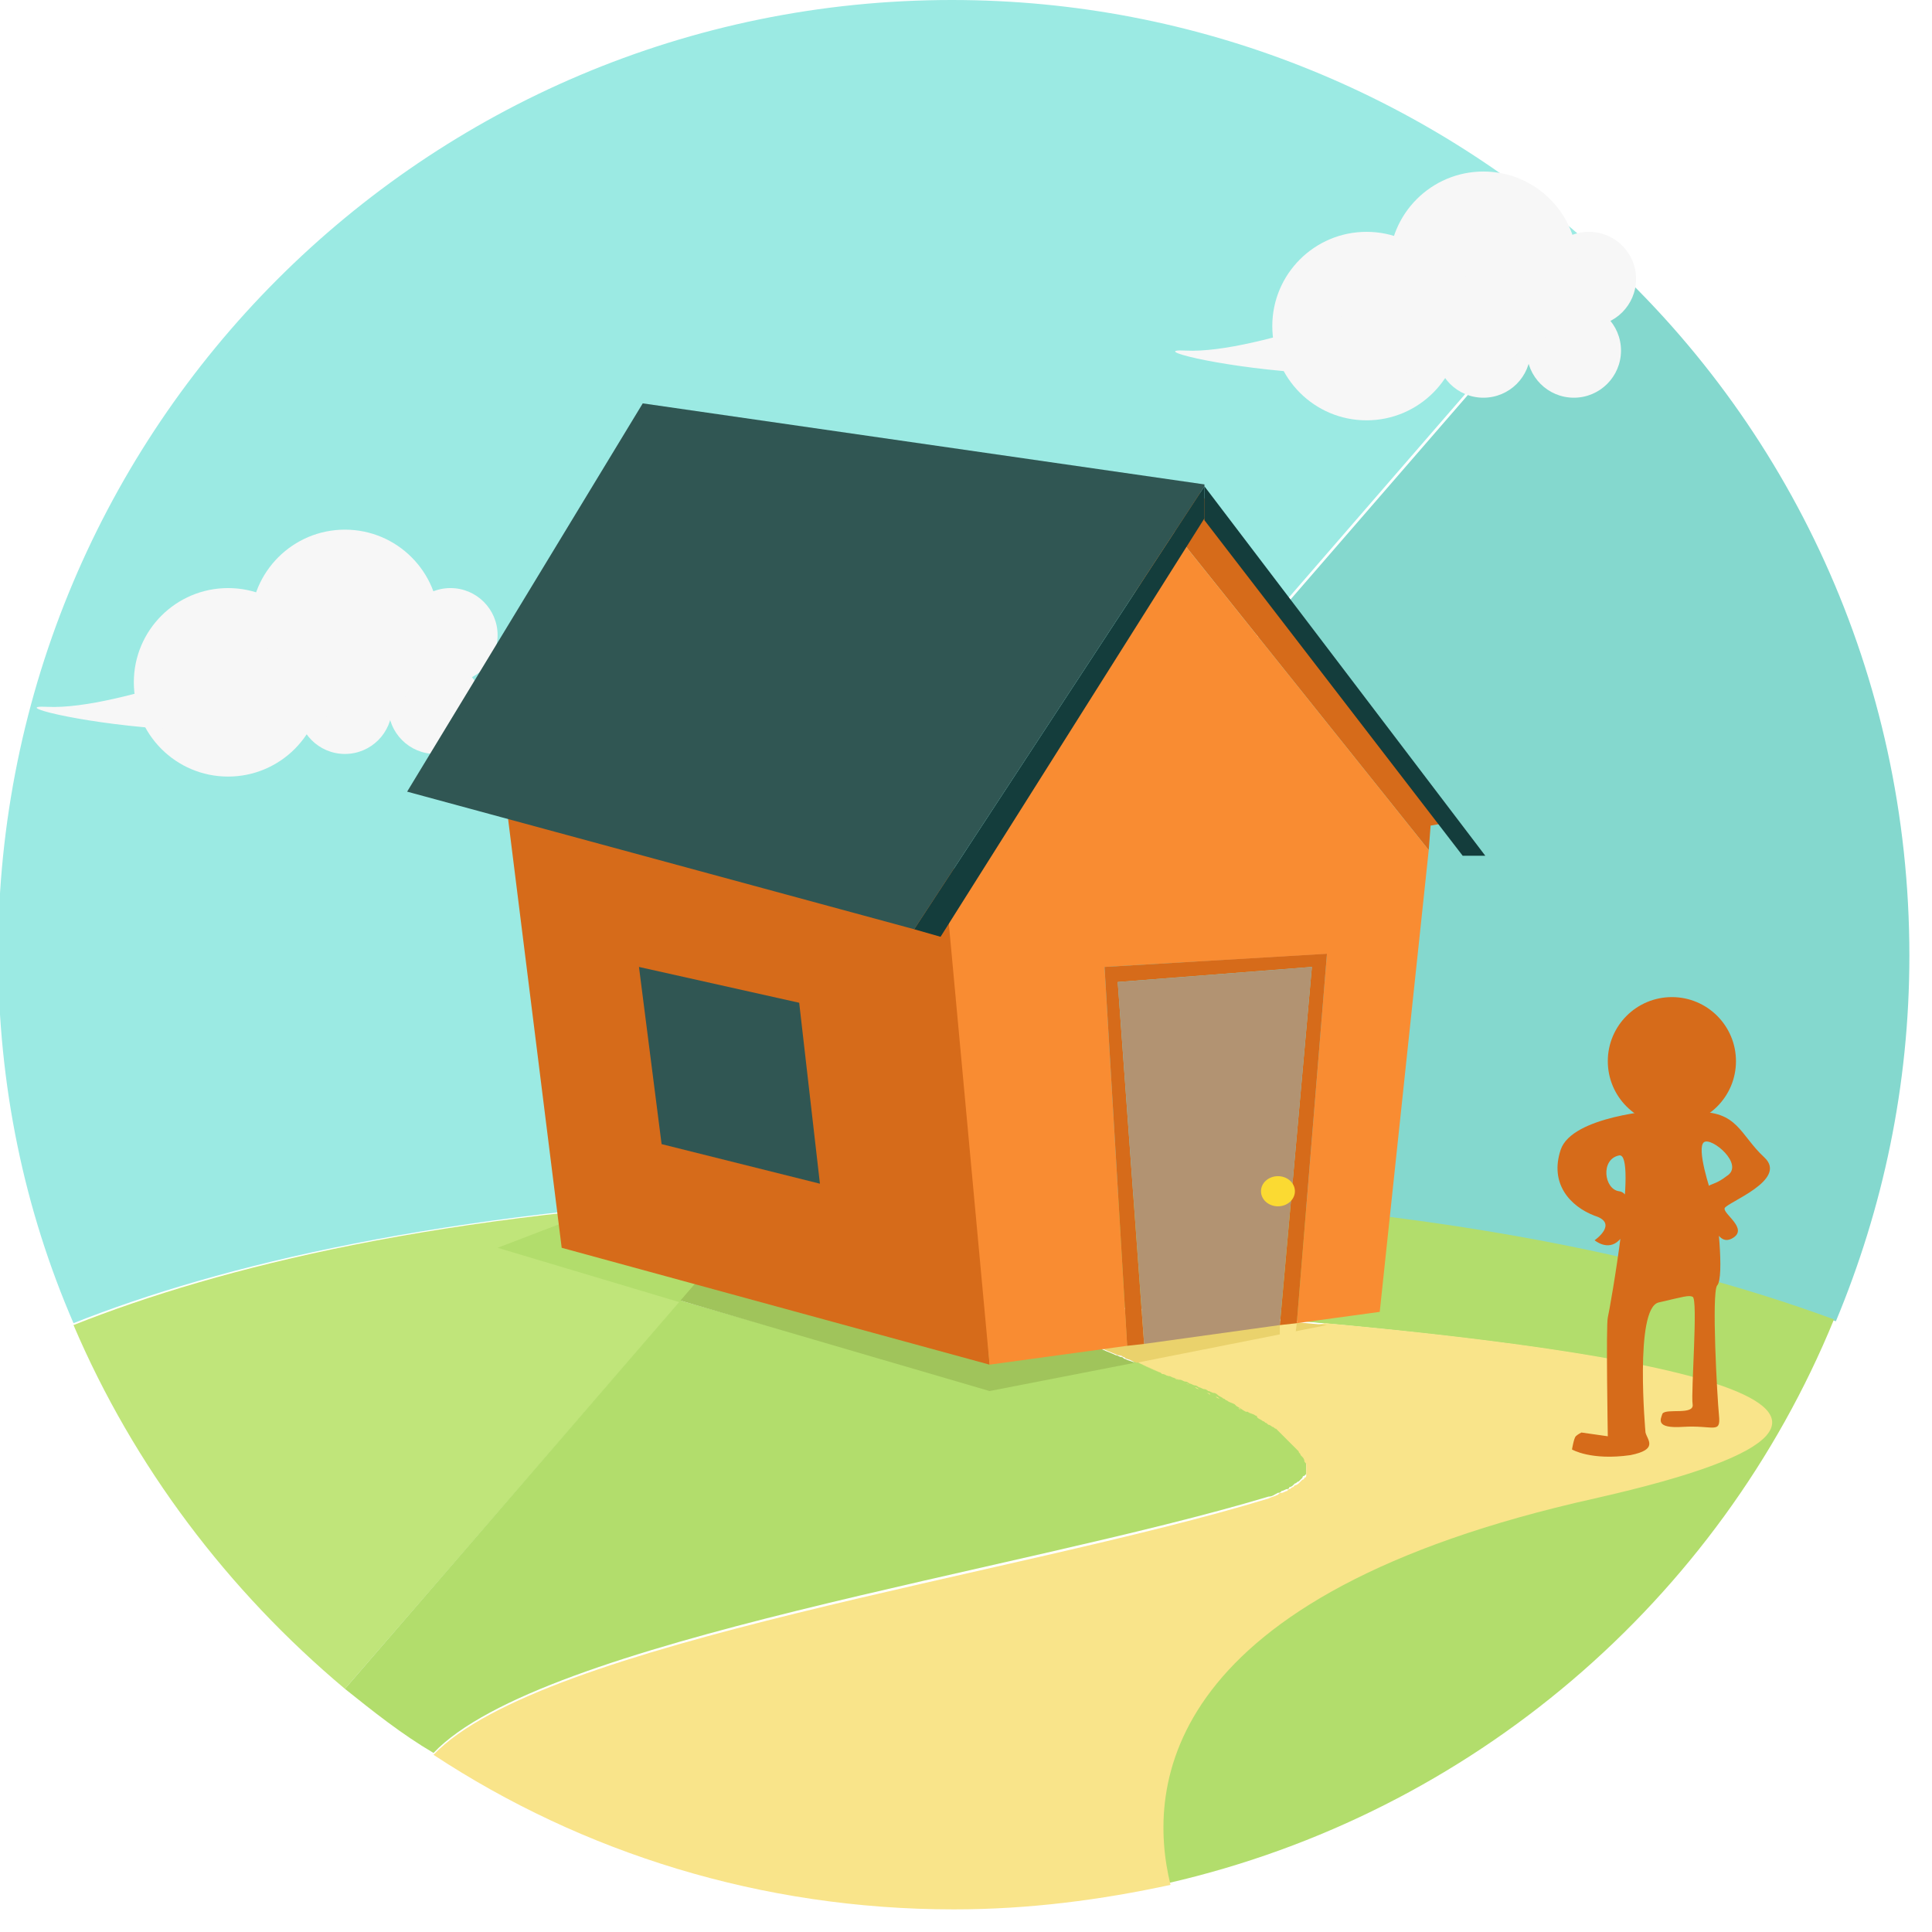
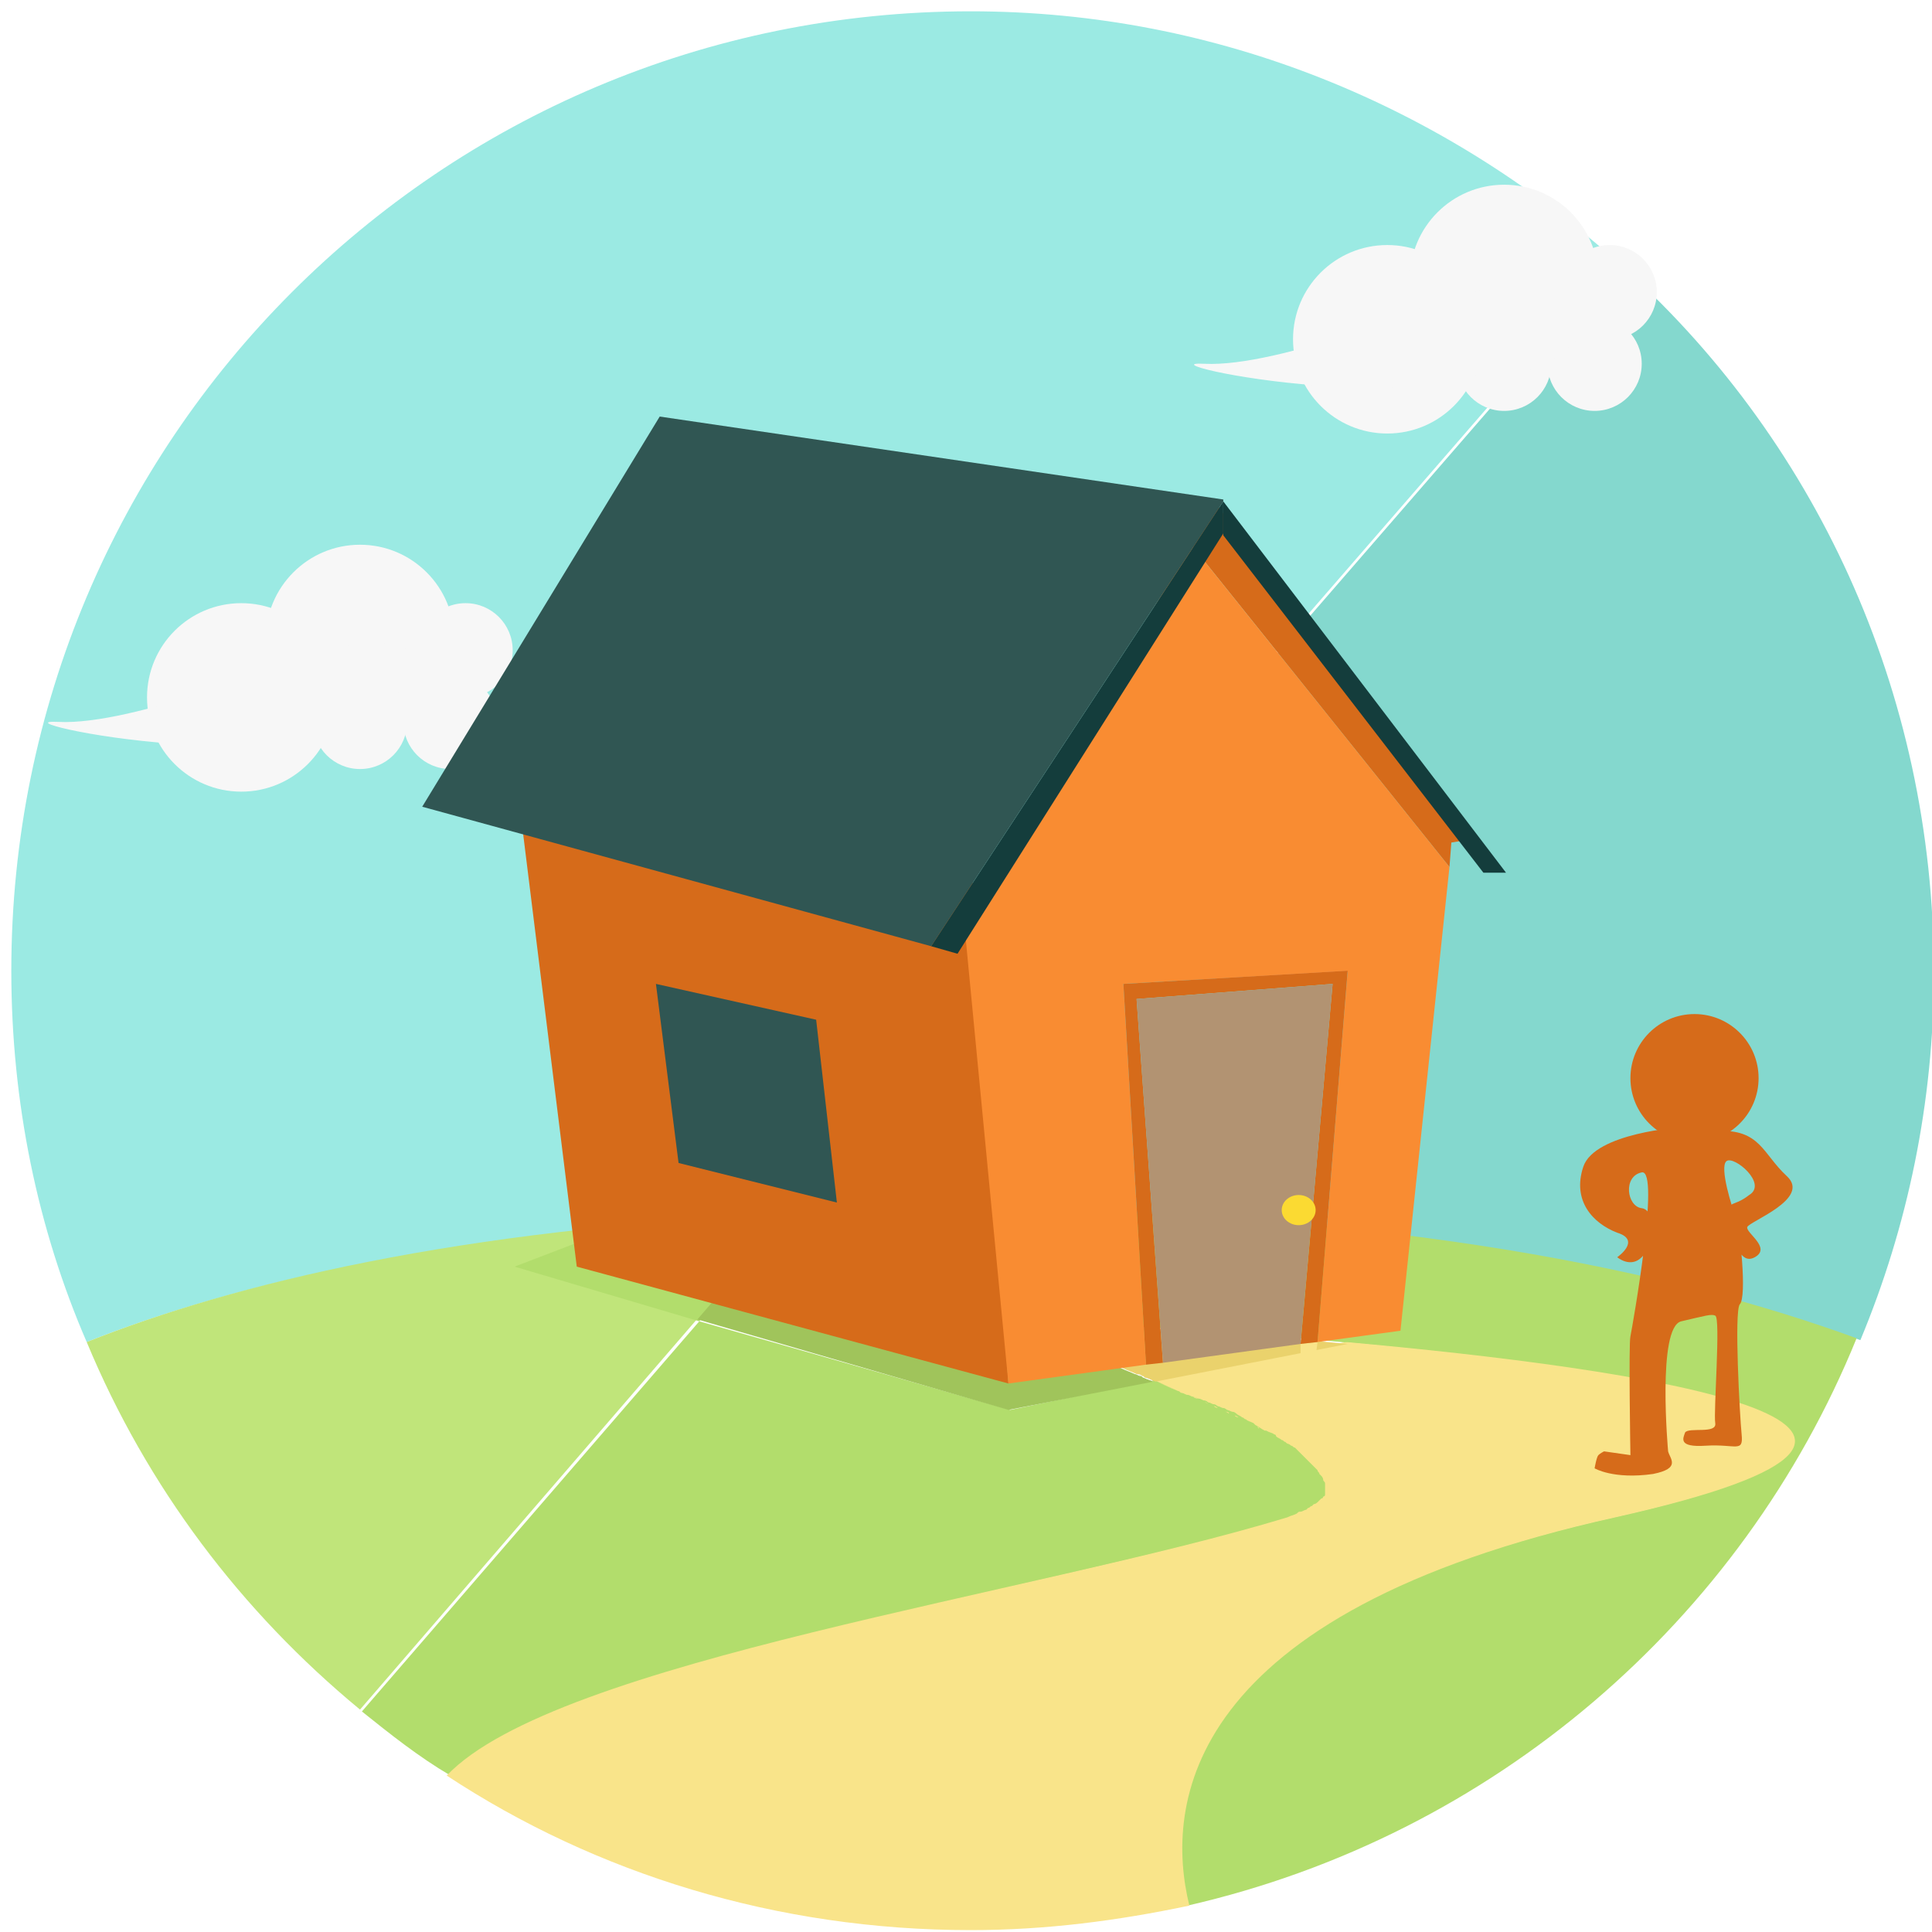
- <svg xmlns="http://www.w3.org/2000/svg" version="1.1" id="Layer_1" x="0px" y="0px" viewBox="-138.1 345 102.5 102.5" style="enable-background:new -138.1 345 102.5 102.5;" xml:space="preserve">
+ <svg xmlns="http://www.w3.org/2000/svg" version="1.1" id="Layer_1" x="0px" y="0px" viewBox="-254 345.5 102.5 102.5" style="enable-background:new -254 345.5 102.5 102.5;" xml:space="preserve">
  <style type="text/css">
	.st0{fill:#9BEAE3;}
	.st1{fill:#84D8CE;}
	.st2{fill:#C0E57A;}
	.st3{fill:#B2DD6C;}
	.st4{fill:#F9E48A;}
	.st5{fill:#F7F7F7;}
	.st6{fill:#F7A669;}
	.st7{fill:#F98C32;}
	.st8{fill:#DBB826;}
	.st9{fill:none;}
	.st10{fill:#A0C45B;}
	.st11{fill:#EAD26C;}
	.st12{fill:#D66B1A;}
	.st13{fill:#305653;}
	.st14{fill:#B29372;}
	.st15{fill:#143D3C;}
	.st16{fill:#FBDA32;}
</style>
-   <path class="st0" d="M-53.6,358.1c-9-8.1-20.9-13.1-34-13.1c-28,0-50.6,22.7-50.6,50.6c0,7,1.4,13.6,4,19.6c7.8-3.1,19.6-5.9,37-6.8  L-53.6,358.1z" />
+   <path class="st0" d="M-168.3,359.3c-9.1-8.1-21-13.2-34.2-13.2c-28.2,0-50.9,22.8-50.9,50.9c0,7,1.4,13.7,4,19.7  c7.8-3.1,19.7-5.9,37.2-6.8L-168.3,359.3z" />
  <g>
-     <path class="st1" d="M-87.5,408.3c22.4,0,37.2,3.3,46.8,6.8c2.5-6,3.9-12.5,3.9-19.4c0-14.9-6.4-28.3-16.7-37.5l-43.7,50.4   C-94.1,408.4-90.9,408.3-87.5,408.3z" />
-     <path class="st2" d="M-119.8,434.6l22.6-26.1c-17.4,0.8-29.2,3.7-37,6.8C-131,422.8-126,429.4-119.8,434.6z" />
+     <path class="st1" d="M-202.4,409.8c22.5,0,37.4,3.3,47.1,6.8c2.5-6,3.9-12.6,3.9-19.5c0-15-6.4-28.5-16.8-37.7l-44,50.7   C-209.1,409.9-205.9,409.8-202.4,409.8z" />
+     <path class="st2" d="M-234.9,436.2l22.7-26.3c-17.5,0.8-29.4,3.7-37.2,6.8C-246.2,424.4-241.2,431-234.9,436.2z" />
  </g>
  <g>
-     <path class="st3" d="M-40.8,415c-9.5-3.5-24.4-6.8-46.8-6.8c-3.4,0-6.6,0.1-9.7,0.2l-2.2,2.6c0.3,0,0.5,0.1,0.8,0.2l17.2,3   c0,0,59.8,3.1,27.9,10.2c-22.9,5.1-23.8,15.2-22.5,20.5C-60,441.2-46.9,429.9-40.8,415z" />
-     <path class="st4" d="M-100.9,410.8l1.5,0.3l0,0C-100.4,410.9-100.9,410.8-100.9,410.8z" />
-     <path class="st4" d="M-99.4,411.1L-99.4,411.1l0.8,0.2C-98.9,411.2-99.2,411.1-99.4,411.1z" />
+     <path class="st3" d="M-155.5,416.5c-9.6-3.5-24.5-6.8-47.1-6.8c-3.4,0-6.6,0.1-9.8,0.2l-2.2,2.6c0.3,0,0.5,0.1,0.8,0.2l17.3,3   c0,0,60.2,3.1,28.1,10.3c-23,5.1-23.9,15.3-22.6,20.6C-174.8,442.9-161.6,431.5-155.5,416.5z" />
+     <path class="st4" d="M-215.9,412.3l1.5,0.3l0,0C-215.4,412.4-215.9,412.3-215.9,412.3z" />
+     <path class="st4" d="M-214.4,412.6L-214.4,412.6l0.8,0.2C-213.9,412.7-214.2,412.6-214.4,412.6z" />
  </g>
  <g>
    <g>
-       <circle class="st5" cx="-126" cy="381.2" r="5" />
-       <circle class="st5" cx="-114.2" cy="378.7" r="2.5" />
-       <circle class="st5" cx="-115" cy="382.5" r="2.5" />
-       <circle class="st5" cx="-119.8" cy="382.5" r="2.5" />
-       <circle class="st5" cx="-119.8" cy="378.1" r="5" />
+       <circle class="st5" cx="-241.2" cy="382.5" r="5" />
+       <circle class="st5" cx="-229.3" cy="380" r="2.5" />
+       <circle class="st5" cx="-230.1" cy="383.8" r="2.5" />
+       <circle class="st5" cx="-234.9" cy="383.8" r="2.5" />
+       <circle class="st5" cx="-234.9" cy="379.4" r="5" />
    </g>
-     <path class="st5" d="M-123.3,379.2c0,0-8.4,3.5-12.3,3.3s13.9,3.7,17.7-1.3S-123.3,379.2-123.3,379.2z" />
+     <path class="st5" d="M-238.5,380.5c0,0-8.4,3.5-12.4,3.3c-3.9-0.2,14,3.7,17.8-1.3C-229.2,377.5-238.5,380.5-238.5,380.5z" />
  </g>
  <g>
    <g>
-       <circle class="st5" cx="-65.6" cy="362.3" r="5" />
-       <circle class="st5" cx="-53.8" cy="359.8" r="2.5" />
-       <circle class="st5" cx="-54.6" cy="363.6" r="2.5" />
-       <circle class="st5" cx="-59.4" cy="363.6" r="2.5" />
-       <circle class="st5" cx="-59.4" cy="359.1" r="5" />
+       <circle class="st5" cx="-180.4" cy="363.5" r="5" />
+       <circle class="st5" cx="-168.6" cy="361" r="2.5" />
+       <circle class="st5" cx="-169.4" cy="364.8" r="2.5" />
+       <circle class="st5" cx="-174.2" cy="364.8" r="2.5" />
+       <circle class="st5" cx="-174.2" cy="360.3" r="5" />
    </g>
-     <path class="st5" d="M-62.9,360.3c0,0-8.4,3.5-12.3,3.3s13.9,3.7,17.7-1.3C-53.8,357.3-62.9,360.3-62.9,360.3z" />
+     <path class="st5" d="M-177.7,361.5c0,0-8.4,3.5-12.4,3.3c-3.9-0.2,14,3.7,17.8-1.3C-168.6,358.5-177.7,361.5-177.7,361.5z" />
  </g>
-   <polygon class="st6" points="-80.4,395.6 -80.4,396.3 -66.2,395.6 -66.2,394.9 " />
-   <polygon class="st7" points="-103.4,405.5 -94.6,407.8 -94.6,409.4 -103.4,406.5 " />
-   <ellipse class="st8" cx="-70.3" cy="407.9" rx="0.8" ry="0.8" />
+   <polygon class="st6" points="-195.3,397 -195.3,397.7 -181,397 -181,396.3 " />
+   <polygon class="st7" points="-218.4,407 -209.6,409.3 -209.6,410.9 -218.4,408 " />
+   <ellipse class="st8" cx="-185.1" cy="409.4" rx="0.8" ry="0.8" />
  <g>
-     <path class="st9" d="M-70.7,420.6c0.1,0.1,0.2,0.1,0.3,0.2C-70.6,420.7-70.7,420.7-70.7,420.6z" />
-     <path class="st9" d="M-70,421.2c0.1,0.1,0.1,0.1,0.2,0.2C-69.8,421.3-69.9,421.2-70,421.2z" />
-     <path class="st9" d="M-69.6,421.4c0.1,0.1,0.1,0.1,0.2,0.2C-69.5,421.5-69.6,421.5-69.6,421.4z" />
-     <path class="st9" d="M-68.8,423.2c0,0,0,0.1-0.1,0.1C-68.9,423.3-68.8,423.2-68.8,423.2z" />
-     <path class="st9" d="M-68.7,422.7c0,0.1,0,0.1,0,0.2C-68.7,422.8-68.7,422.8-68.7,422.7z" />
-     <path class="st9" d="M-71.2,420.4c0.1,0.1,0.2,0.1,0.3,0.2C-71,420.5-71.1,420.4-71.2,420.4z" />
-     <path class="st9" d="M-68.7,423c0,0,0,0.1,0,0.1C-68.8,423.1-68.8,423-68.7,423z" />
-     <path class="st9" d="M-68.8,422.4c0,0.1,0.1,0.1,0.1,0.2C-68.8,422.6-68.8,422.5-68.8,422.4z" />
-     <path class="st9" d="M-69.1,421.9c0,0.1,0.1,0.1,0.1,0.2C-69,422-69.1,422-69.1,421.9z" />
-     <path class="st9" d="M-68.9,422.2c0.1,0.1,0.1,0.2,0.1,0.2C-68.9,422.3-68.9,422.2-68.9,422.2z" />
-     <path class="st9" d="M-70.3,420.9c0.1,0.1,0.1,0.1,0.2,0.2C-70.2,421-70.3,420.9-70.3,420.9z" />
-     <path class="st9" d="M-75,418.5c0.1,0,0.2,0.1,0.3,0.1C-74.8,418.6-74.9,418.5-75,418.5z" />
-     <path class="st9" d="M-71.7,420c0.1,0.1,0.3,0.1,0.4,0.2C-71.5,420.2-71.6,420.1-71.7,420z" />
-     <path class="st9" d="M-75.5,418.2c0.1,0,0.2,0.1,0.3,0.1C-75.3,418.3-75.4,418.3-75.5,418.2z" />
-     <path class="st9" d="M-76.1,418c0.1,0,0.2,0.1,0.3,0.1C-75.9,418.1-76,418.1-76.1,418z" />
-     <path class="st9" d="M-76.6,417.8c0.1,0,0.1,0.1,0.2,0.1C-76.4,417.9-76.5,417.8-76.6,417.8z" />
-     <path class="st9" d="M-74.4,418.7c0.1,0,0.2,0.1,0.3,0.1C-74.2,418.8-74.3,418.8-74.4,418.7z" />
-     <path class="st9" d="M-72.8,419.5c0.1,0.1,0.2,0.1,0.4,0.2C-72.6,419.6-72.7,419.6-72.8,419.5z" />
-     <path class="st9" d="M-72.3,419.7c0.2,0.1,0.3,0.2,0.5,0.3C-72,419.9-72.1,419.8-72.3,419.7z" />
-     <path class="st9" d="M-73.9,419c0.1,0,0.2,0.1,0.3,0.1C-73.7,419.1-73.8,419-73.9,419z" />
-     <path class="st9" d="M-73.3,419.2c0.1,0.1,0.2,0.1,0.3,0.2C-73.1,419.3-73.2,419.3-73.3,419.2z" />
-     <path class="st9" d="M-69.4,421.7c0.1,0.1,0.1,0.1,0.2,0.2C-69.3,421.8-69.3,421.7-69.4,421.7z" />
-     <path class="st9" d="M-69.2,423.6c0,0-0.1,0.1-0.2,0.1C-69.3,423.7-69.2,423.7-69.2,423.6z" />
-     <path class="st9" d="M-69,423.4c0,0-0.1,0.1-0.1,0.1C-69,423.5-69,423.5-69,423.4z" />
-     <path class="st9" d="M-69.5,423.8c-0.1,0-0.1,0.1-0.2,0.1C-69.6,423.9-69.5,423.9-69.5,423.8z" />
-     <path class="st9" d="M-70.3,424.2c-0.2,0.1-0.3,0.1-0.5,0.2C-70.6,424.4-70.5,424.3-70.3,424.2z" />
-     <path class="st9" d="M-69.8,424c-0.1,0-0.2,0.1-0.3,0.1C-70,424.1-69.9,424.1-69.8,424z" />
-     <path class="st3" d="M-70.3,424.2c0.1,0,0.1,0,0.2-0.1c0.1,0,0.2-0.1,0.3-0.1c0.1,0,0.1-0.1,0.1-0.1c0.1,0,0.2-0.1,0.2-0.1   c0,0,0.1-0.1,0.1-0.1c0.1,0,0.1-0.1,0.2-0.1c0,0,0.1-0.1,0.1-0.1c0,0,0.1-0.1,0.1-0.1c0,0,0-0.1,0.1-0.1c0,0,0.1-0.1,0.1-0.1   c0,0,0-0.1,0-0.1c0,0,0-0.1,0-0.1c0,0,0-0.1,0-0.1c0-0.1,0-0.1,0-0.2c0,0,0-0.1,0-0.1c0-0.1,0-0.1-0.1-0.2c0,0,0,0,0,0   c0-0.1-0.1-0.2-0.1-0.2c0,0,0,0-0.1-0.1c0-0.1-0.1-0.1-0.1-0.2c0,0-0.1-0.1-0.1-0.1c0-0.1-0.1-0.1-0.2-0.2c0,0-0.1-0.1-0.1-0.1   c-0.1-0.1-0.1-0.1-0.2-0.2c0,0-0.1-0.1-0.1-0.1c-0.1-0.1-0.1-0.1-0.2-0.2c0,0-0.1-0.1-0.1-0.1c-0.1-0.1-0.1-0.1-0.2-0.2   c-0.1,0-0.1-0.1-0.2-0.1c-0.1-0.1-0.2-0.1-0.3-0.2c-0.1,0-0.1-0.1-0.2-0.1c-0.1-0.1-0.2-0.1-0.3-0.2c0,0-0.1-0.1-0.1-0.1   c-0.1-0.1-0.3-0.1-0.4-0.2c0,0-0.1,0-0.1,0c-0.2-0.1-0.3-0.2-0.5-0.3c0,0-0.1-0.1-0.1-0.1c-0.1-0.1-0.2-0.1-0.4-0.2   c-0.1,0-0.1-0.1-0.2-0.1c-0.1-0.1-0.2-0.1-0.3-0.2c-0.1,0-0.2-0.1-0.2-0.1c-0.1,0-0.2-0.1-0.3-0.1c-0.1,0-0.2-0.1-0.2-0.1   c-0.1,0-0.2-0.1-0.3-0.1c-0.1,0-0.2-0.1-0.2-0.1c-0.1,0-0.2-0.1-0.3-0.1c-0.1,0-0.2-0.1-0.2-0.1c-0.1,0-0.2-0.1-0.3-0.1   c-0.1,0-0.2-0.1-0.3-0.1c-0.1,0-0.2-0.1-0.3-0.1c-0.1,0-0.2-0.1-0.3-0.1c-0.1,0-0.1-0.1-0.2-0.1c-0.5-0.2-0.9-0.4-1.3-0.6l-7.7,1.6   L-102,414l-17.8,20.6c1.5,1.2,3,2.4,4.7,3.4c5.7-6,31-9.6,44.3-13.6C-70.6,424.4-70.5,424.3-70.3,424.2z" />
-     <path class="st4" d="M-67.8,415.2l-10.1,2c0.4,0.2,0.9,0.4,1.3,0.6c0.1,0,0.1,0.1,0.2,0.1c0.1,0,0.2,0.1,0.3,0.1   c0.1,0,0.2,0.1,0.3,0.1c0.1,0,0.2,0.1,0.3,0.1c0.1,0,0.2,0.1,0.3,0.1c0.1,0,0.2,0.1,0.2,0.1c0.1,0,0.2,0.1,0.3,0.1   c0.1,0,0.2,0.1,0.2,0.1c0.1,0,0.2,0.1,0.3,0.1c0.1,0,0.2,0.1,0.2,0.1c0.1,0,0.2,0.1,0.3,0.1c0.1,0,0.2,0.1,0.2,0.1   c0.1,0.1,0.2,0.1,0.3,0.2c0.1,0,0.1,0.1,0.2,0.1c0.1,0.1,0.2,0.1,0.4,0.2c0,0,0.1,0.1,0.1,0.1c0.2,0.1,0.3,0.2,0.5,0.3   c0,0,0.1,0,0.1,0c0.1,0.1,0.3,0.1,0.4,0.2c0.1,0,0.1,0.1,0.1,0.1c0.1,0.1,0.2,0.1,0.3,0.2c0.1,0,0.1,0.1,0.2,0.1   c0.1,0.1,0.2,0.1,0.3,0.2c0.1,0,0.1,0.1,0.2,0.1c0.1,0.1,0.1,0.1,0.2,0.2c0,0,0.1,0.1,0.1,0.1c0.1,0.1,0.1,0.1,0.2,0.2   c0,0,0.1,0.1,0.1,0.1c0.1,0.1,0.1,0.1,0.2,0.2c0,0,0.1,0.1,0.1,0.1c0.1,0.1,0.1,0.1,0.2,0.2c0,0,0.1,0.1,0.1,0.1   c0,0.1,0.1,0.1,0.1,0.2c0,0,0,0,0.1,0.1c0.1,0.1,0.1,0.2,0.1,0.2c0,0,0,0,0,0c0,0.1,0.1,0.1,0.1,0.2c0,0,0,0.1,0,0.1   c0,0.1,0,0.1,0,0.2c0,0,0,0.1,0,0.1c0,0,0,0.1,0,0.1c0,0,0,0.1,0,0.1c0,0,0,0.1-0.1,0.1c0,0,0,0.1-0.1,0.1c0,0-0.1,0.1-0.1,0.1   c0,0-0.1,0.1-0.1,0.1c0,0-0.1,0.1-0.2,0.1c0,0-0.1,0.1-0.1,0.1c-0.1,0-0.1,0.1-0.2,0.1c0,0-0.1,0.1-0.1,0.1c-0.1,0-0.2,0.1-0.3,0.1   c-0.1,0-0.1,0-0.2,0.1c-0.2,0.1-0.3,0.1-0.5,0.2c-13.4,4.1-38.6,7.6-44.3,13.6c7.9,5.2,17.4,8.2,27.6,8.2c4,0,7.8-0.5,11.5-1.3   c-1.3-5.3-0.4-15.4,22.5-20.5C-31.8,419.6-52.3,416.6-67.8,415.2z" />
-     <path class="st4" d="M-72.4,419.7c0,0,0.1,0.1,0.1,0.1C-72.3,419.7-72.4,419.7-72.4,419.7z" />
-     <path class="st4" d="M-71.3,420.3c0.1,0,0.1,0.1,0.1,0.1C-71.2,420.3-71.3,420.3-71.3,420.3z" />
-     <path class="st4" d="M-71.8,420C-71.8,420-71.8,420-71.8,420C-71.8,420-71.8,420-71.8,420z" />
-     <path class="st4" d="M-70.9,420.5c0.1,0,0.1,0.1,0.2,0.1C-70.8,420.6-70.8,420.6-70.9,420.5z" />
-     <path class="st4" d="M-73,419.4c0.1,0,0.1,0.1,0.2,0.1C-72.9,419.5-72.9,419.4-73,419.4z" />
-     <path class="st4" d="M-76.6,417.8c-0.5-0.2-0.9-0.4-1.3-0.6l0,0C-77.5,417.4-77,417.6-76.6,417.8z" />
-     <path class="st4" d="M-73.6,419.1c0.1,0,0.2,0.1,0.2,0.1C-73.4,419.2-73.5,419.2-73.6,419.1z" />
-     <path class="st4" d="M-75.2,418.4c0.1,0,0.2,0.1,0.2,0.1C-75.1,418.4-75.1,418.4-75.2,418.4z" />
-     <path class="st4" d="M-76.3,417.9c0.1,0,0.2,0.1,0.3,0.1C-76.2,418-76.3,417.9-76.3,417.9z" />
-     <path class="st4" d="M-75.8,418.1c0.1,0,0.2,0.1,0.3,0.1C-75.6,418.2-75.7,418.2-75.8,418.1z" />
-     <path class="st4" d="M-74.7,418.6c0.1,0,0.2,0.1,0.2,0.1C-74.5,418.7-74.6,418.7-74.7,418.6z" />
-     <path class="st4" d="M-74.1,418.9c0.1,0,0.2,0.1,0.2,0.1C-73.9,418.9-74,418.9-74.1,418.9z" />
-     <path class="st4" d="M-69,422.1C-69,422.1-69,422.1-69,422.1C-69,422.1-69,422.1-69,422.1z" />
-     <path class="st4" d="M-69.3,423.8c0,0-0.1,0.1-0.1,0.1C-69.4,423.8-69.4,423.8-69.3,423.8z" />
-     <path class="st4" d="M-69.2,421.8C-69.2,421.9-69.2,421.9-69.2,421.8C-69.2,421.9-69.2,421.9-69.2,421.8z" />
-     <path class="st4" d="M-69.5,421.6c0,0,0.1,0.1,0.1,0.1C-69.4,421.6-69.4,421.6-69.5,421.6z" />
-     <path class="st4" d="M-68.8,423.1C-68.8,423.1-68.8,423.2-68.8,423.1C-68.8,423.2-68.8,423.1-68.8,423.1z" />
-     <path class="st4" d="M-68.7,422.6C-68.7,422.7-68.7,422.7-68.7,422.6C-68.7,422.7-68.7,422.7-68.7,422.6z" />
-     <path class="st4" d="M-68.8,422.4C-68.8,422.4-68.8,422.4-68.8,422.4C-68.8,422.4-68.8,422.4-68.8,422.4z" />
-     <path class="st4" d="M-69.1,423.6C-69.1,423.6-69.1,423.6-69.1,423.6C-69.1,423.6-69.1,423.6-69.1,423.6z" />
-     <path class="st4" d="M-69.8,421.3c0,0,0.1,0.1,0.1,0.1C-69.7,421.4-69.7,421.3-69.8,421.3z" />
-     <path class="st4" d="M-68.7,422.9C-68.7,422.9-68.7,422.9-68.7,422.9C-68.7,422.9-68.7,422.9-68.7,422.9z" />
-     <path class="st4" d="M-70.5,420.8c0.1,0,0.1,0.1,0.2,0.1C-70.4,420.9-70.4,420.8-70.5,420.8z" />
-     <path class="st4" d="M-70.1,421c0,0,0.1,0.1,0.1,0.1C-70,421.1-70.1,421.1-70.1,421z" />
-     <path class="st4" d="M-68.9,423.3C-68.9,423.4-68.9,423.4-68.9,423.3C-68.9,423.4-68.9,423.4-68.9,423.3z" />
-     <path class="st4" d="M-70.1,424.2c-0.1,0-0.1,0-0.2,0.1C-70.2,424.2-70.2,424.2-70.1,424.2z" />
-     <path class="st4" d="M-69.7,424c0,0-0.1,0.1-0.1,0.1C-69.8,424-69.7,424-69.7,424z" />
-     <path class="st5" d="M-78.8,416.9c-0.2-0.1-0.5-0.2-0.7-0.3C-79.3,416.7-79,416.8-78.8,416.9z" />
-     <path class="st5" d="M-78.3,417.1c-0.1,0-0.1-0.1-0.2-0.1C-78.5,417-78.4,417-78.3,417.1z" />
-     <path class="st3" d="M-98.6,411.2l17.2,3c0,0,6.2,0.3,13.6,1l2.9-0.6l-42.1-5.2l-4.7,1.8l9.7,2.9l2.5-2.9L-98.6,411.2z" />
-     <path class="st10" d="M-77.9,417.3c-0.2-0.1-0.3-0.1-0.5-0.2c-0.1,0-0.1-0.1-0.2-0.1c-0.1,0-0.2-0.1-0.3-0.1   c-0.2-0.1-0.5-0.2-0.7-0.3c-6.8-2.9-15.1-4.6-19.1-5.4l-0.8-0.1l-2.5,2.9l16.4,4.8L-77.9,417.3z" />
-     <path class="st11" d="M-98.6,411.2c4,0.7,12.3,2.5,19.1,5.4c0.2,0.1,0.5,0.2,0.7,0.3c0.1,0,0.2,0.1,0.3,0.1c0.1,0,0.1,0.1,0.2,0.1   c0.2,0.1,0.3,0.1,0.5,0.2l10.1-2c-7.4-0.7-13.6-1-13.6-1L-98.6,411.2z" />
-     <path class="st5" d="M-77.9,417.3L-77.9,417.3c-0.2-0.1-0.3-0.1-0.5-0.2C-78.2,417.1-78,417.2-77.9,417.3z" />
-     <path class="st5" d="M-78.5,417c-0.1,0-0.2-0.1-0.3-0.1C-78.7,416.9-78.6,416.9-78.5,417z" />
+     <path class="st9" d="M-185.6,422.1c0.1,0.1,0.2,0.1,0.3,0.2C-185.4,422.2-185.6,422.2-185.6,422.1z" />
+     <path class="st9" d="M-184.8,422.8c0.1,0.1,0.1,0.1,0.2,0.2C-184.6,422.9-184.7,422.8-184.8,422.8z" />
+     <path class="st9" d="M-184.4,423c0.1,0.1,0.1,0.1,0.2,0.2C-184.3,423.1-184.4,423.1-184.4,423z" />
+     <path class="st9" d="M-183.6,424.8c0,0,0,0.1-0.1,0.1C-183.7,424.9-183.6,424.8-183.6,424.8z" />
+     <path class="st9" d="M-183.5,424.3c0,0.1,0,0.1,0,0.2C-183.5,424.4-183.5,424.4-183.5,424.3z" />
+     <path class="st9" d="M-186.1,421.9c0.1,0.1,0.2,0.1,0.3,0.2C-185.9,422-186,421.9-186.1,421.9z" />
+     <path class="st9" d="M-183.5,424.6v0.1C-183.6,424.7-183.6,424.6-183.5,424.6z" />
+     <path class="st9" d="M-183.6,424c0,0.1,0.1,0.1,0.1,0.2C-183.6,424.2-183.6,424.1-183.6,424z" />
+     <path class="st9" d="M-183.9,423.5c0,0.1,0.1,0.1,0.1,0.2C-183.8,423.6-183.9,423.6-183.9,423.5z" />
+     <path class="st9" d="M-183.7,423.8c0.1,0.1,0.1,0.2,0.1,0.2C-183.7,423.9-183.7,423.8-183.7,423.8z" />
+     <path class="st9" d="M-185.1,422.4c0.1,0.1,0.1,0.1,0.2,0.2C-185,422.5-185.1,422.4-185.1,422.4z" />
+     <path class="st9" d="M-189.9,420c0.1,0,0.2,0.1,0.3,0.1C-189.7,420.1-189.8,420-189.9,420z" />
+     <path class="st9" d="M-186.6,421.5c0.1,0.1,0.3,0.1,0.4,0.2C-186.4,421.7-186.5,421.6-186.6,421.5z" />
+     <path class="st9" d="M-190.4,419.7c0.1,0,0.2,0.1,0.3,0.1C-190.2,419.8-190.3,419.8-190.4,419.7z" />
+     <path class="st9" d="M-191,419.5c0.1,0,0.2,0.1,0.3,0.1C-190.8,419.6-190.9,419.6-191,419.5z" />
+     <path class="st9" d="M-191.5,419.3c0.1,0,0.1,0.1,0.2,0.1C-191.3,419.4-191.4,419.3-191.5,419.3z" />
+     <path class="st9" d="M-189.3,420.2c0.1,0,0.2,0.1,0.3,0.1C-189.1,420.3-189.2,420.3-189.3,420.2z" />
+     <path class="st9" d="M-187.7,421c0.1,0.1,0.2,0.1,0.4,0.2C-187.5,421.1-187.6,421.1-187.7,421z" />
+     <path class="st9" d="M-187.2,421.2c0.2,0.1,0.3,0.2,0.5,0.3C-186.9,421.4-187,421.3-187.2,421.2z" />
+     <path class="st9" d="M-188.8,420.5c0.1,0,0.2,0.1,0.3,0.1C-188.6,420.6-188.7,420.5-188.8,420.5z" />
+     <path class="st9" d="M-188.2,420.7c0.1,0.1,0.2,0.1,0.3,0.2C-188,420.8-188.1,420.8-188.2,420.7z" />
+     <path class="st9" d="M-184.2,423.3c0.1,0.1,0.1,0.1,0.2,0.2C-184.1,423.4-184.1,423.3-184.2,423.3z" />
+     <path class="st9" d="M-184,425.2c0,0-0.1,0.1-0.2,0.1C-184.1,425.3-184,425.3-184,425.2z" />
+     <path class="st9" d="M-183.8,425l-0.1,0.1C-183.8,425.1-183.8,425.1-183.8,425z" />
+     <path class="st9" d="M-184.3,425.4c-0.1,0-0.1,0.1-0.2,0.1C-184.4,425.5-184.3,425.5-184.3,425.4z" />
+     <path class="st9" d="M-185.1,425.8c-0.2,0.1-0.3,0.1-0.5,0.2C-185.4,426-185.3,425.9-185.1,425.8z" />
+     <path class="st9" d="M-184.6,425.6c-0.1,0-0.2,0.1-0.3,0.1C-184.8,425.7-184.7,425.7-184.6,425.6z" />
+     <path class="st3" d="M-185.1,425.8c0.1,0,0.1,0,0.2-0.1c0.1,0,0.2-0.1,0.3-0.1c0.1,0,0.1-0.1,0.1-0.1c0.1,0,0.2-0.1,0.2-0.1   l0.1-0.1c0.1,0,0.1-0.1,0.2-0.1l0.1-0.1l0.1-0.1c0,0,0-0.1,0.1-0.1l0.1-0.1v-0.1v-0.1v-0.1c0-0.1,0-0.1,0-0.2v-0.1   c0-0.1,0-0.1-0.1-0.2l0,0c0-0.1-0.1-0.2-0.1-0.2s0,0-0.1-0.1c0-0.1-0.1-0.1-0.1-0.2l-0.1-0.1c0-0.1-0.1-0.1-0.2-0.2l-0.1-0.1   c-0.1-0.1-0.1-0.1-0.2-0.2l-0.1-0.1c-0.1-0.1-0.1-0.1-0.2-0.2l-0.1-0.1c-0.1-0.1-0.1-0.1-0.2-0.2c-0.1,0-0.1-0.1-0.2-0.1   c-0.1-0.1-0.2-0.1-0.3-0.2c-0.1,0-0.1-0.1-0.2-0.1c-0.1-0.1-0.2-0.1-0.3-0.2l-0.1-0.1c-0.1-0.1-0.3-0.1-0.4-0.2h-0.1   c-0.2-0.1-0.3-0.2-0.5-0.3l-0.1-0.1c-0.1-0.1-0.2-0.1-0.4-0.2c-0.1,0-0.1-0.1-0.2-0.1c-0.1-0.1-0.2-0.1-0.3-0.2   c-0.1,0-0.2-0.1-0.2-0.1c-0.1,0-0.2-0.1-0.3-0.1c-0.1,0-0.2-0.1-0.2-0.1c-0.1,0-0.2-0.1-0.3-0.1c-0.1,0-0.2-0.1-0.2-0.1   c-0.1,0-0.2-0.1-0.3-0.1c-0.1,0-0.2-0.1-0.2-0.1c-0.1,0-0.2-0.1-0.3-0.1c-0.1,0-0.2-0.1-0.3-0.1c-0.1,0-0.2-0.1-0.3-0.1   c-0.1,0-0.2-0.1-0.3-0.1c-0.1,0-0.1-0.1-0.2-0.1c-0.5-0.2-0.9-0.4-1.3-0.6l-7.7,1.6l-16.5-4.7l-17.9,20.7c1.5,1.2,3,2.4,4.7,3.4   c5.7-6,31.2-9.7,44.6-13.7C-185.4,426-185.3,425.9-185.1,425.8z" />
+     <path class="st4" d="M-182.6,416.7l-10.2,2c0.4,0.2,0.9,0.4,1.3,0.6c0.1,0,0.1,0.1,0.2,0.1s0.2,0.1,0.3,0.1c0.1,0,0.2,0.1,0.3,0.1   c0.1,0,0.2,0.1,0.3,0.1s0.2,0.1,0.3,0.1c0.1,0,0.2,0.1,0.2,0.1c0.1,0,0.2,0.1,0.3,0.1c0.1,0,0.2,0.1,0.2,0.1c0.1,0,0.2,0.1,0.3,0.1   c0.1,0,0.2,0.1,0.2,0.1c0.1,0,0.2,0.1,0.3,0.1c0.1,0,0.2,0.1,0.2,0.1c0.1,0.1,0.2,0.1,0.3,0.2c0.1,0,0.1,0.1,0.2,0.1   c0.1,0.1,0.2,0.1,0.4,0.2l0.1,0.1c0.2,0.1,0.3,0.2,0.5,0.3h0.1c0.1,0.1,0.3,0.1,0.4,0.2c0.1,0,0.1,0.1,0.1,0.1   c0.1,0.1,0.2,0.1,0.3,0.2c0.1,0,0.1,0.1,0.2,0.1c0.1,0.1,0.2,0.1,0.3,0.2c0.1,0,0.1,0.1,0.2,0.1c0.1,0.1,0.1,0.1,0.2,0.2l0.1,0.1   c0.1,0.1,0.1,0.1,0.2,0.2l0.1,0.1c0.1,0.1,0.1,0.1,0.2,0.2l0.1,0.1c0.1,0.1,0.1,0.1,0.2,0.2l0.1,0.1c0,0.1,0.1,0.1,0.1,0.2   c0,0,0,0,0.1,0.1c0.1,0.1,0.1,0.2,0.1,0.2l0,0c0,0.1,0.1,0.1,0.1,0.2v0.1c0,0.1,0,0.1,0,0.2v0.1v0.1v0.1c0,0,0,0.1-0.1,0.1   c0,0,0,0.1-0.1,0.1l-0.1,0.1l-0.1,0.1c0,0-0.1,0.1-0.2,0.1l-0.1,0.1c-0.1,0-0.1,0.1-0.2,0.1l-0.1,0.1c-0.1,0-0.2,0.1-0.3,0.1   c-0.1,0-0.1,0-0.2,0.1c-0.2,0.1-0.3,0.1-0.5,0.2c-13.5,4.1-38.8,7.6-44.6,13.7c7.9,5.2,17.5,8.2,27.8,8.2c4,0,7.8-0.5,11.6-1.3   c-1.3-5.3-0.4-15.5,22.6-20.6C-146.4,421.1-167,418.1-182.6,416.7z" />
+     <path class="st4" d="M-187.3,421.2l0.1,0.1C-187.2,421.2-187.3,421.2-187.3,421.2z" />
+     <path class="st4" d="M-186.2,421.8c0.1,0,0.1,0.1,0.1,0.1C-186.1,421.8-186.2,421.8-186.2,421.8z" />
+     <path class="st4" d="M-186.7,421.5L-186.7,421.5L-186.7,421.5z" />
+     <path class="st4" d="M-185.8,422c0.1,0,0.1,0.1,0.2,0.1C-185.7,422.1-185.7,422.1-185.8,422z" />
+     <path class="st4" d="M-187.9,420.9c0.1,0,0.1,0.1,0.2,0.1C-187.8,421-187.8,420.9-187.9,420.9z" />
+     <path class="st4" d="M-191.5,419.3c-0.5-0.2-0.9-0.4-1.3-0.6l0,0C-192.4,418.9-191.9,419.1-191.5,419.3z" />
+     <path class="st4" d="M-188.5,420.6c0.1,0,0.2,0.1,0.2,0.1S-188.4,420.7-188.5,420.6z" />
+     <path class="st4" d="M-190.1,419.9c0.1,0,0.2,0.1,0.2,0.1C-190,419.9-190,419.9-190.1,419.9z" />
+     <path class="st4" d="M-191.2,419.4c0.1,0,0.2,0.1,0.3,0.1C-191.1,419.5-191.2,419.4-191.2,419.4z" />
+     <path class="st4" d="M-190.7,419.6c0.1,0,0.2,0.1,0.3,0.1C-190.5,419.7-190.6,419.7-190.7,419.6z" />
+     <path class="st4" d="M-189.6,420.1c0.1,0,0.2,0.1,0.2,0.1S-189.5,420.2-189.6,420.1z" />
+     <path class="st4" d="M-189,420.4c0.1,0,0.2,0.1,0.2,0.1C-188.8,420.4-188.9,420.4-189,420.4z" />
+     <path class="st4" d="M-183.8,423.7L-183.8,423.7L-183.8,423.7z" />
+     <path class="st4" d="M-184.1,425.4l-0.1,0.1C-184.2,425.4-184.2,425.4-184.1,425.4z" />
+     <path class="st4" d="M-184,423.4C-184,423.5-184,423.5-184,423.4C-184,423.5-184,423.5-184,423.4z" />
+     <path class="st4" d="M-184.3,423.2l0.1,0.1C-184.2,423.2-184.2,423.2-184.3,423.2z" />
+     <path class="st4" d="M-183.6,424.7C-183.6,424.7-183.6,424.8-183.6,424.7C-183.6,424.8-183.6,424.7-183.6,424.7z" />
+     <path class="st4" d="M-183.5,424.2C-183.5,424.3-183.5,424.3-183.5,424.2C-183.5,424.3-183.5,424.3-183.5,424.2z" />
+     <path class="st4" d="M-183.6,424L-183.6,424L-183.6,424z" />
+     <path class="st4" d="M-183.9,425.2L-183.9,425.2L-183.9,425.2z" />
+     <path class="st4" d="M-184.6,422.9l0.1,0.1C-184.5,423-184.5,422.9-184.6,422.9z" />
+     <path class="st4" d="M-183.5,424.5L-183.5,424.5L-183.5,424.5z" />
+     <path class="st4" d="M-185.3,422.3c0.1,0,0.1,0.1,0.2,0.1C-185.2,422.4-185.2,422.3-185.3,422.3z" />
+     <path class="st4" d="M-184.9,422.5l0.1,0.1C-184.8,422.7-184.9,422.7-184.9,422.5z" />
+     <path class="st4" d="M-183.7,424.9C-183.7,425-183.7,425-183.7,424.9C-183.7,425-183.7,425-183.7,424.9z" />
+     <path class="st4" d="M-184.9,425.8c-0.1,0-0.1,0-0.2,0.1C-185,425.8-185,425.8-184.9,425.8z" />
+     <path class="st4" d="M-184.5,425.6l-0.1,0.1C-184.6,425.6-184.5,425.6-184.5,425.6z" />
+     <path class="st5" d="M-193.7,418.4c-0.2-0.1-0.5-0.2-0.7-0.3C-194.2,418.2-193.9,418.3-193.7,418.4z" />
+     <path class="st5" d="M-193.2,418.6c-0.1,0-0.1-0.1-0.2-0.1C-193.4,418.5-193.3,418.5-193.2,418.6z" />
+     <path class="st3" d="M-213.6,412.7l17.3,3c0,0,6.2,0.3,13.7,1l2.9-0.6l-42.3-5.2l-4.7,1.8l9.8,2.9l2.5-2.9L-213.6,412.7z" />
+     <path class="st10" d="M-192.8,418.8c-0.2-0.1-0.3-0.1-0.5-0.2c-0.1,0-0.1-0.1-0.2-0.1c-0.1,0-0.2-0.1-0.3-0.1   c-0.2-0.1-0.5-0.2-0.7-0.3c-6.8-2.9-15.2-4.6-19.2-5.4l-0.8-0.1l-2.5,2.9l16.5,4.8L-192.8,418.8z" />
+     <path class="st11" d="M-213.6,412.7c4,0.7,12.4,2.5,19.2,5.4c0.2,0.1,0.5,0.2,0.7,0.3c0.1,0,0.2,0.1,0.3,0.1c0.1,0,0.1,0.1,0.2,0.1   c0.2,0.1,0.3,0.1,0.5,0.2l10.2-2c-7.4-0.7-13.7-1-13.7-1L-213.6,412.7z" />
+     <path class="st5" d="M-192.8,418.8L-192.8,418.8c-0.2-0.1-0.3-0.1-0.5-0.2C-193.1,418.6-192.9,418.7-192.8,418.8z" />
+     <path class="st5" d="M-193.4,418.5c-0.1,0-0.2-0.1-0.3-0.1C-193.6,418.4-193.5,418.4-193.4,418.5z" />
  </g>
  <g>
-     <polygon class="st12" points="-111.3,387.2 -108.3,411.2 -85.6,417.4 -85.6,417.4 -87.5,390.9  " />
-     <polygon class="st13" points="-103,405.7 -94.6,407.8 -95.7,398.2 -104.2,396.3  " />
+     <polygon class="st12" points="-226.4,388.5 -223.4,412.7 -200.5,418.9 -200.5,418.9 -202.4,392.3  " />
+     <polygon class="st13" points="-218,407.2 -209.6,409.3 -210.7,399.6 -219.2,397.7  " />
    <g>
-       <polygon class="st4" points="-70.3,416.9 -70.2,416.1 -74.7,416.9   " />
-       <polygon class="st12" points="-62.2,388.8 -61.6,388.7 -74.6,370.9 -75.9,373.1 -62.3,390.1   " />
-       <polygon class="st7" points="-75.9,373.1 -87.5,392.6 -87.9,392.5 -85.6,417.4 -78.3,416.4 -79.5,396.3 -67.7,395.6 -69.3,415.2     -64.9,414.6 -62.3,390.1   " />
-       <polygon class="st4" points="-70.2,416.1 -69.4,416 -69.3,415.2 -70.2,415.3   " />
-       <polygon class="st12" points="-79.5,396.3 -78.3,416.4 -77.4,416.3 -78.8,397.1 -68.5,396.3 -70.2,415.3 -69.3,415.2 -67.7,395.6       " />
-       <polygon class="st14" points="-78.8,397.1 -77.4,416.3 -70.2,415.3 -68.5,396.3   " />
+       <polygon class="st4" points="-185.1,418.4 -185,417.6 -189.6,418.4   " />
+       <polygon class="st12" points="-177,390.2 -176.4,390.1 -189.5,372.2 -190.8,374.4 -177.1,391.5   " />
+       <polygon class="st7" points="-190.8,374.4 -202.4,394 -202.9,393.9 -200.5,418.9 -193.2,417.9 -194.4,397.7 -182.5,397     -184.1,416.7 -179.7,416.1 -177.1,391.5   " />
+       <polygon class="st4" points="-185,417.6 -184.2,417.5 -184.1,416.7 -185,416.8   " />
+       <polygon class="st12" points="-194.4,397.7 -193.2,417.9 -192.3,417.8 -193.7,398.5 -183.3,397.7 -185,416.8 -184.1,416.7     -182.5,397   " />
+       <polygon class="st14" points="-193.7,398.5 -192.3,417.8 -185,416.8 -183.3,397.7   " />
    </g>
-     <polygon class="st15" points="-59.3,390.4 -74.2,370.8 -74.2,372.6 -60.5,390.4  " />
+     <polygon class="st15" points="-174.1,391.8 -189.1,372.1 -189.1,373.9 -175.3,391.8  " />
    <g>
-       <polygon class="st15" points="-89.6,394.3 -88.2,394.7 -74.2,372.5 -74.2,370.8   " />
-       <polygon class="st13" points="-74.2,370.7 -104,366.4 -116.5,387 -89.6,394.3 -74.2,370.8   " />
+       <polygon class="st15" points="-204.6,395.7 -203.2,396.1 -189.1,373.8 -189.1,372.1   " />
+       <polygon class="st13" points="-189.1,372 -219,367.6 -231.6,388.3 -204.6,395.7 -189.1,372.1   " />
    </g>
  </g>
-   <ellipse class="st16" cx="-70.3" cy="408.2" rx="0.9" ry="0.8" />
-   <circle class="st12" cx="-49.4" cy="401.3" r="3.4" />
-   <path class="st12" d="M-50.1,403.9c0,0-4.6,0.3-5.2,2.1s0.5,3,1.8,3.5c1.3,0.4,0,1.3,0,1.3s0.7,0.6,1.3,0c0.6-0.6,0.8-2.5,0-2.6  s-1-1.7,0-1.9c1-0.2-0.5,8.2-0.6,8.6c-0.1,0.4,0,6.3,0,6.3l-1.4-0.2c0,0-0.2,0.1-0.3,0.2c-0.1,0.1-0.2,0.7-0.2,0.7s1,0.6,3.1,0.3  c1.5-0.3,0.9-0.8,0.8-1.2c0,0-0.6-6.6,0.7-6.9c1.3-0.3,1.6-0.4,1.8-0.3c0.3,0.1-0.1,5.1,0,5.7c0.1,0.6-1.4,0.2-1.6,0.5  c-0.1,0.3-0.4,0.8,1.1,0.7c1.6-0.1,2,0.4,1.9-0.6c-0.1-1-0.4-6.5-0.1-6.9c0.4-0.4,0-4.1-0.2-4.6c-0.2-0.5-0.9-2.7-0.5-3  c0.4-0.3,2.2,1.2,1.2,1.8c-0.9,0.7-1.1,0.2-1,1.1s0.4,2.7,1.3,2.2s-0.5-1.3-0.4-1.6s3.4-1.5,2.1-2.7c-1.3-1.2-1.4-2.5-3.7-2.4  C-50.3,403.9-50.1,403.9-50.1,403.9z" />
+   <ellipse class="st16" cx="-185.1" cy="409.7" rx="0.9" ry="0.8" />
+   <circle class="st12" cx="-164.1" cy="402.7" r="3.4" />
+   <path class="st12" d="M-164.8,405.3c0,0-4.6,0.3-5.2,2.1c-0.6,1.8,0.5,3,1.8,3.5c1.3,0.4,0,1.3,0,1.3s0.7,0.6,1.3,0  c0.6-0.6,0.8-2.5,0-2.6c-0.8-0.1-1-1.7,0-1.9c1-0.2-0.5,8.2-0.6,8.7c-0.1,0.4,0,6.3,0,6.3l-1.4-0.2c0,0-0.2,0.1-0.3,0.2  c-0.1,0.1-0.2,0.7-0.2,0.7s1,0.6,3.1,0.3c1.5-0.3,0.9-0.8,0.8-1.2c0,0-0.6-6.6,0.7-6.9c1.3-0.3,1.6-0.4,1.8-0.3  c0.3,0.1-0.1,5.1,0,5.7c0.1,0.6-1.4,0.2-1.6,0.5c-0.1,0.3-0.4,0.8,1.1,0.7c1.6-0.1,2,0.4,1.9-0.6s-0.4-6.5-0.1-6.9  c0.4-0.4,0-4.1-0.2-4.6s-0.9-2.7-0.5-3c0.4-0.3,2.2,1.2,1.2,1.8c-0.9,0.7-1.1,0.2-1,1.1c0.1,0.9,0.4,2.7,1.3,2.2  c0.9-0.5-0.5-1.3-0.4-1.6c0.1-0.3,3.4-1.5,2.1-2.7c-1.3-1.2-1.4-2.5-3.7-2.4C-165,405.3-164.8,405.3-164.8,405.3z" />
</svg>
